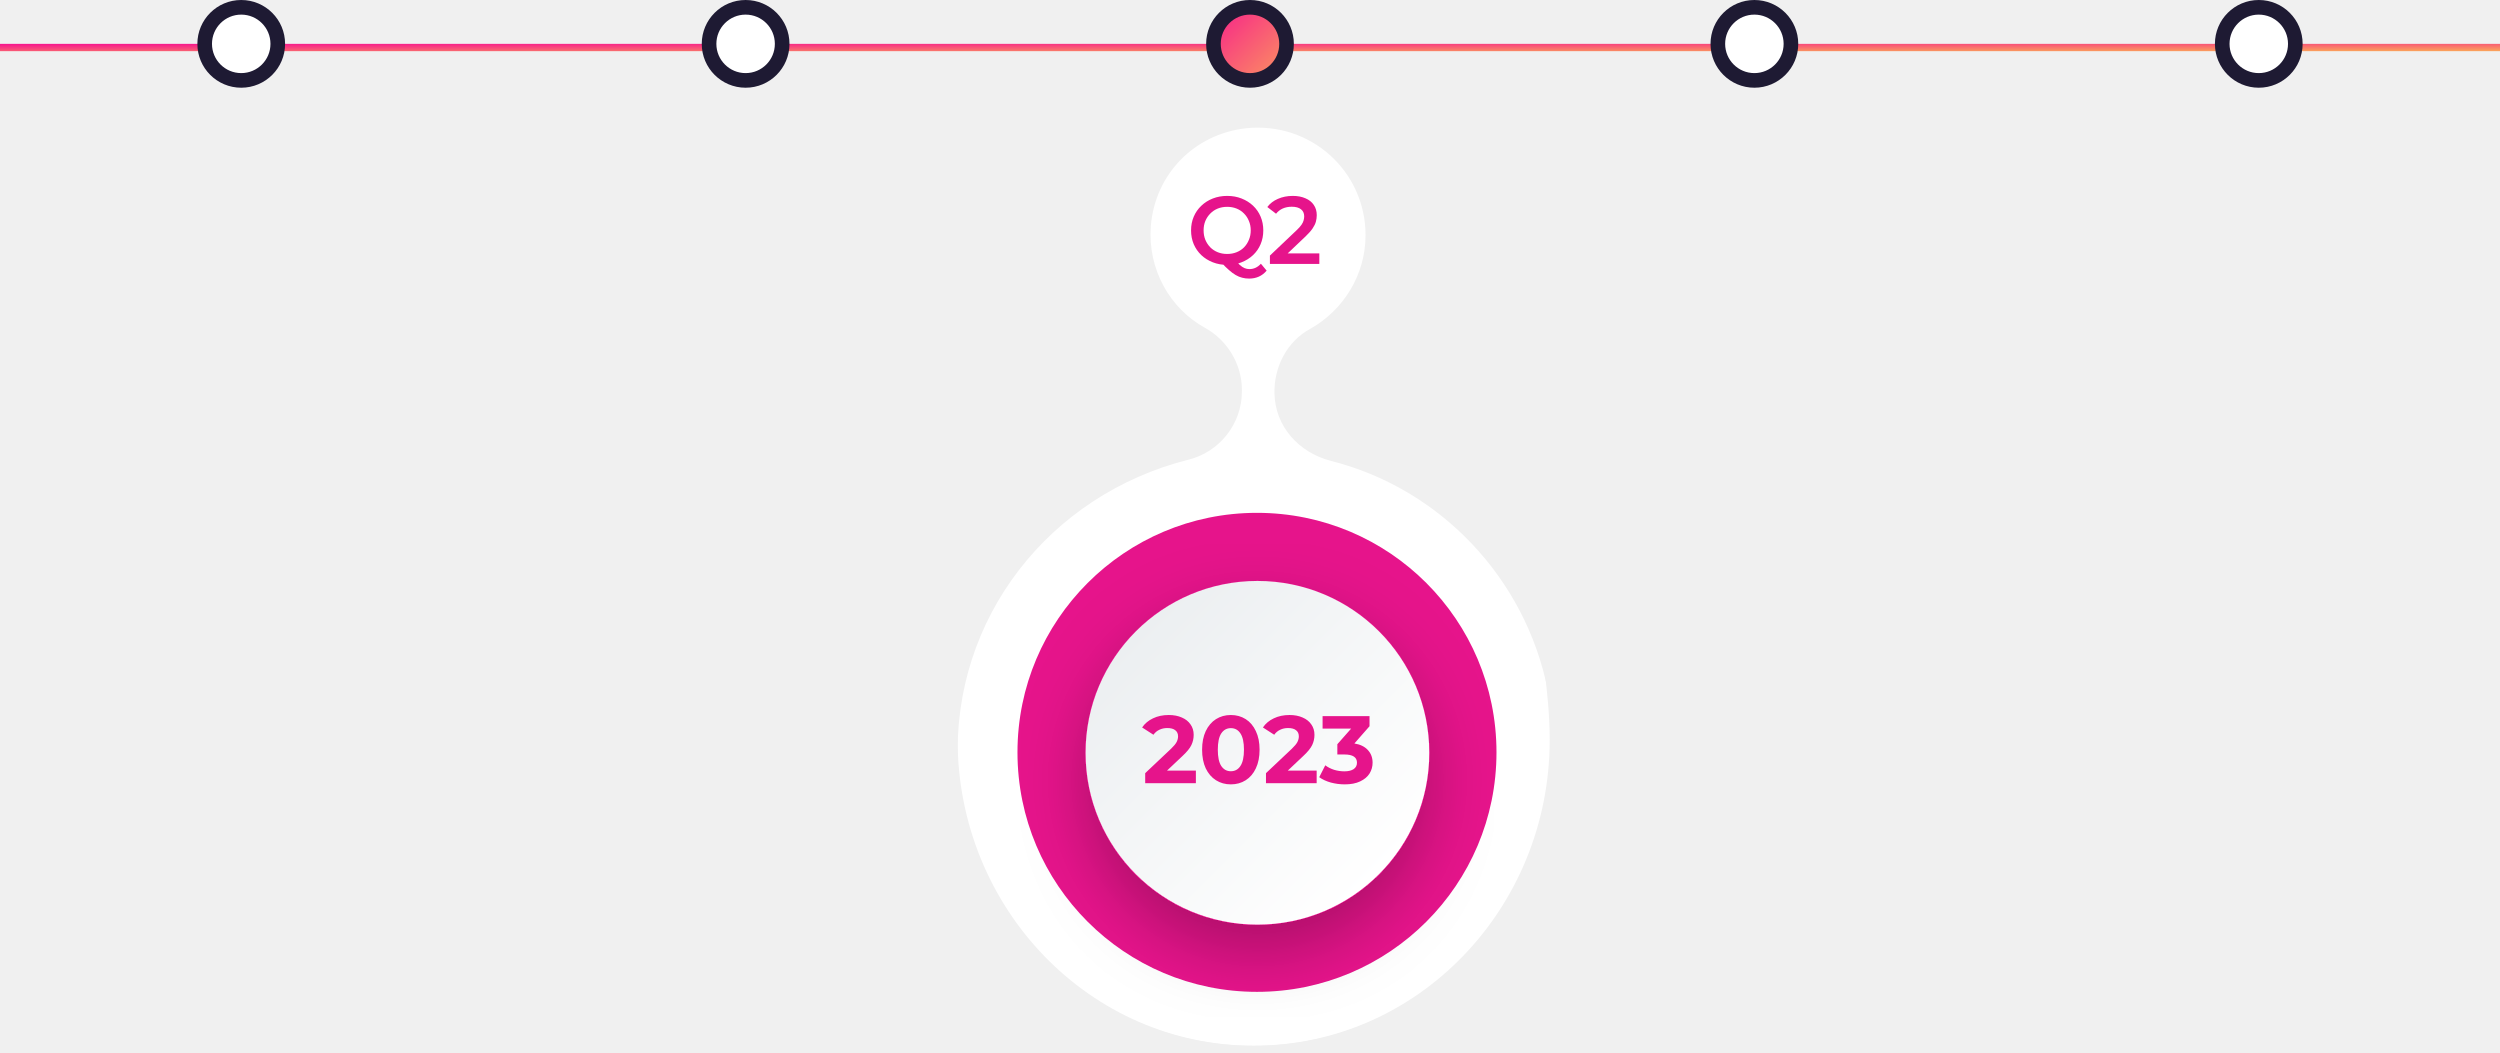
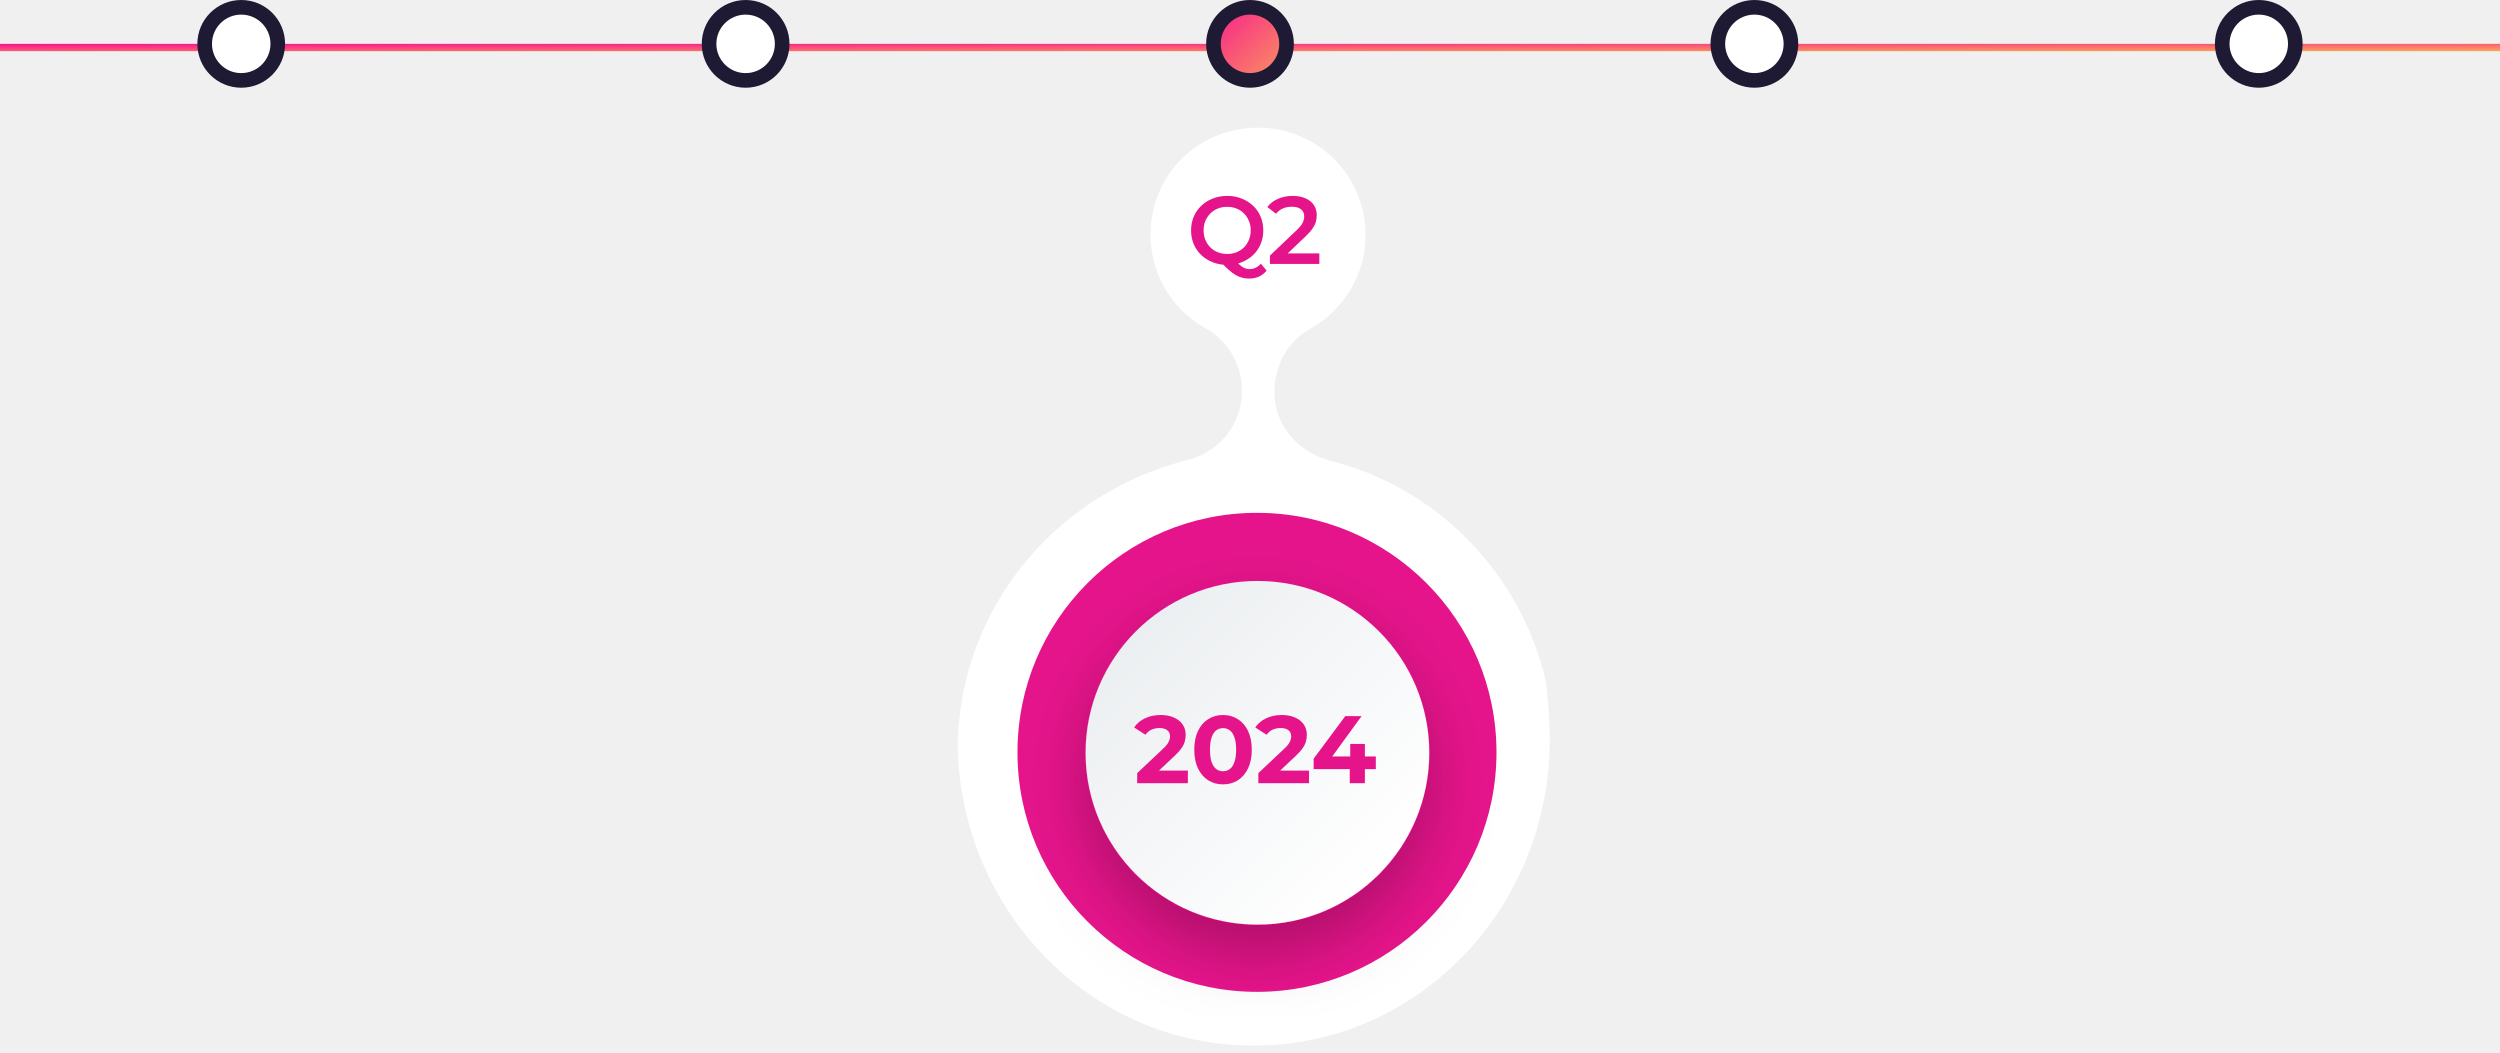
<svg xmlns="http://www.w3.org/2000/svg" width="342" height="144" viewBox="0 0 342 144" fill="none">
-   <mask id="mask0_8_429" style="mask-type:alpha" maskUnits="userSpaceOnUse" x="131" y="12" width="81" height="132">
+   <mask id="mask0_11_423" style="mask-type:alpha" maskUnits="userSpaceOnUse" x="131" y="12" width="81" height="132">
    <path d="M212 101.191C212 124.313 193.868 143.056 171.5 143.056C149.132 143.056 131 124.313 131 101.191C131 78.07 148.906 12 171.274 12C193.641 12 212 78.07 212 101.191Z" fill="#D9D9D9" />
  </mask>
-   <g mask="url(#mask0_8_429)">
+   <g mask="url(#mask0_11_423)">
    <path d="M734.481 17.771C727.395 18.571 722.024 24.057 721.452 31.143C720.995 37.086 724.081 42.458 728.881 45.086C731.967 46.801 733.91 50.115 733.91 53.544V53.772C733.91 58.23 730.938 62.115 726.595 63.144C711.395 66.801 699.623 79.03 696.537 94.345C695.852 97.659 692.88 100.06 689.566 100.06H688.766C685.337 100.06 682.48 97.659 681.794 94.345C678.137 76.516 662.479 62.687 643.736 62.001C623.392 61.201 606.249 75.373 602.477 94.459C601.792 97.774 598.82 100.06 595.506 100.06H594.706C591.277 100.06 588.42 97.659 587.734 94.345V94.459C584.648 79.145 572.991 67.03 558.019 63.258C553.676 62.23 550.476 58.572 550.361 54.115C550.247 50.458 552.076 46.915 555.276 45.201C559.733 42.686 562.819 37.886 562.819 32.4C562.819 23.714 555.39 16.857 546.476 17.771C539.39 18.571 534.018 24.057 533.447 31.143C532.989 37.086 536.075 42.458 540.875 45.086C543.961 46.801 545.904 50.115 545.904 53.544V53.772C545.904 58.23 542.933 62.115 538.59 63.144C523.389 66.801 511.617 79.03 508.532 94.345C507.846 97.659 504.874 100.06 501.56 100.06H500.76C497.331 100.06 494.474 97.659 493.788 94.345C490.131 76.516 474.473 62.687 455.73 62.001C435.386 61.201 418.243 75.373 414.471 94.459C413.786 97.774 410.814 100.06 407.5 100.06H406.7C403.271 100.06 400.414 97.659 399.728 94.345C396.642 79.03 384.871 66.801 369.784 63.144C364.641 61.887 361.327 56.744 362.698 51.258C363.384 48.629 365.098 46.344 367.499 44.972C371.842 42.458 374.813 37.658 374.813 32.286C374.813 23.6 367.384 16.743 358.47 17.657C351.384 18.457 346.012 23.943 345.441 31.029C344.984 36.972 348.069 42.343 352.87 44.972C355.955 46.686 357.898 50.001 357.898 53.429V53.658C357.898 58.115 354.927 62.001 350.584 63.03C335.383 66.687 323.611 78.916 320.526 94.231C319.84 97.545 316.868 99.945 313.554 99.945H312.754C309.325 99.945 306.468 97.545 305.782 94.231C302.125 76.402 286.467 62.573 267.724 61.887C247.381 61.087 230.237 75.259 226.466 94.345C225.78 97.659 222.808 99.945 219.494 99.945H218.58C215.265 99.945 212.408 97.659 211.722 94.345C208.636 79.03 196.979 66.801 182.007 63.03C177.664 61.887 174.464 58.344 174.35 53.887C174.235 50.229 176.064 46.686 179.264 44.972C183.721 42.458 186.807 37.658 186.807 32.172C186.807 23.486 179.378 16.628 170.464 17.543C163.378 18.343 158.006 23.829 157.435 30.915C156.978 36.858 160.064 42.229 164.864 44.858C167.95 46.572 169.892 49.886 169.892 53.315V53.544C169.892 58.001 166.807 61.887 162.464 62.916C143.606 67.716 130.234 84.516 131.034 104.402C131.948 125.203 148.863 142.118 169.664 143.032C190.007 143.947 207.265 129.775 211.151 110.688C211.837 107.374 214.694 104.974 218.122 104.974H219.037C222.351 104.974 225.208 107.26 225.894 110.574C228.98 125.889 240.637 138.118 255.609 141.889C259.952 143.032 263.152 146.575 263.267 151.033C263.381 154.69 261.552 158.233 258.352 159.947C253.895 162.461 250.809 167.262 250.809 172.747C250.809 181.433 258.238 188.291 267.153 187.377C274.239 186.576 279.61 181.091 280.182 174.005C280.639 168.062 277.553 162.69 272.753 160.061C269.667 158.347 267.724 155.033 267.724 151.604V151.375C267.724 146.918 270.696 143.032 275.039 142.004C290.239 138.346 302.011 126.117 305.097 110.803C305.782 107.488 308.754 105.088 312.068 105.088H312.868C316.297 105.088 319.154 107.488 319.84 110.803C323.497 128.632 339.155 142.461 357.898 143.147C378.242 143.947 395.385 129.775 399.157 110.688C399.842 107.374 402.814 105.088 406.128 105.088H407.043C410.357 105.088 413.214 107.374 413.9 110.688C416.986 126.003 428.643 138.232 443.615 142.004C447.958 143.147 451.158 146.69 451.273 151.147C451.387 154.804 449.558 158.347 446.358 160.061C441.901 162.576 438.815 167.376 438.815 172.862C438.815 181.548 446.244 188.405 455.158 187.491C462.244 186.691 467.616 181.205 468.187 174.119C468.645 168.176 465.559 162.804 460.759 160.176C457.673 158.461 455.73 155.147 455.73 151.718V151.49C455.73 147.032 458.701 143.147 463.044 142.118C478.245 138.461 490.017 126.232 493.102 110.917C493.788 107.603 496.76 105.203 500.074 105.203H500.874C504.303 105.203 507.16 107.603 507.846 110.917C511.503 128.746 527.161 142.575 545.904 143.261C566.248 144.061 583.391 129.775 587.163 110.803C587.848 107.488 590.82 105.203 594.134 105.203H595.049C598.363 105.203 601.22 107.488 601.906 110.803C604.992 126.117 616.649 138.346 631.621 142.118C635.964 143.261 639.164 146.804 639.278 151.261C639.393 154.918 637.564 158.461 634.364 160.176C629.907 162.69 626.821 167.49 626.821 172.976C626.821 181.662 634.25 188.519 643.164 187.605C650.25 186.805 655.622 181.319 656.193 174.233C656.65 168.29 653.565 162.919 648.764 160.29C645.679 158.576 643.736 155.261 643.736 151.833V151.604C643.736 147.147 646.707 143.261 651.05 142.232C666.251 138.575 678.023 126.346 681.108 111.031C681.794 107.717 684.766 105.317 688.08 105.317H688.88C692.309 105.317 695.166 107.717 695.852 111.031C699.509 128.86 715.167 142.689 733.91 143.375C756.996 144.289 775.968 125.775 775.968 102.917C775.968 83.945 762.939 68.058 745.453 63.715C741.11 62.687 737.91 58.915 737.796 54.572C737.682 50.915 739.51 47.372 742.71 45.658C747.168 43.143 750.253 38.343 750.253 32.857C750.825 23.714 743.282 16.857 734.481 17.771Z" fill="white" />
  </g>
  <path d="M167.89 36.236C167.174 36.236 166.514 36.119 165.912 35.883C165.309 35.647 164.784 35.319 164.339 34.9C163.893 34.472 163.548 33.974 163.303 33.406C163.059 32.829 162.937 32.2 162.937 31.518C162.937 30.837 163.059 30.212 163.303 29.644C163.548 29.068 163.893 28.57 164.339 28.15C164.784 27.722 165.309 27.39 165.912 27.154C166.514 26.918 167.17 26.8 167.877 26.8C168.594 26.8 169.249 26.918 169.843 27.154C170.446 27.39 170.97 27.718 171.416 28.137C171.861 28.557 172.207 29.055 172.451 29.631C172.696 30.208 172.818 30.837 172.818 31.518C172.818 32.2 172.696 32.829 172.451 33.406C172.207 33.982 171.861 34.48 171.416 34.9C170.97 35.319 170.446 35.647 169.843 35.883C169.249 36.119 168.598 36.236 167.89 36.236ZM170.879 38.111C170.555 38.111 170.241 38.071 169.935 37.993C169.638 37.923 169.341 37.8 169.044 37.626C168.755 37.46 168.454 37.237 168.139 36.957C167.825 36.687 167.48 36.35 167.104 35.948L168.913 35.476C169.157 35.8 169.389 36.057 169.607 36.25C169.834 36.451 170.053 36.595 170.263 36.682C170.472 36.77 170.691 36.813 170.918 36.813C171.521 36.813 172.045 36.569 172.491 36.079L173.277 37.023C172.665 37.748 171.866 38.111 170.879 38.111ZM167.877 34.742C168.34 34.742 168.769 34.664 169.162 34.507C169.555 34.349 169.896 34.127 170.184 33.838C170.472 33.541 170.695 33.196 170.852 32.803C171.018 32.41 171.101 31.982 171.101 31.518C171.101 31.047 171.018 30.619 170.852 30.234C170.695 29.841 170.472 29.5 170.184 29.212C169.896 28.915 169.555 28.688 169.162 28.53C168.769 28.373 168.34 28.294 167.877 28.294C167.414 28.294 166.986 28.373 166.593 28.53C166.2 28.688 165.859 28.915 165.571 29.212C165.282 29.5 165.055 29.841 164.889 30.234C164.732 30.619 164.653 31.047 164.653 31.518C164.653 31.982 164.732 32.41 164.889 32.803C165.055 33.196 165.282 33.541 165.571 33.838C165.859 34.127 166.2 34.349 166.593 34.507C166.986 34.664 167.414 34.742 167.877 34.742ZM173.723 36.105V34.965L177.366 31.505C177.672 31.217 177.899 30.964 178.048 30.745C178.196 30.527 178.292 30.326 178.336 30.142C178.388 29.95 178.415 29.771 178.415 29.605C178.415 29.186 178.271 28.862 177.982 28.635C177.694 28.399 177.27 28.281 176.711 28.281C176.265 28.281 175.859 28.36 175.492 28.517C175.134 28.675 174.824 28.915 174.562 29.238L173.369 28.321C173.727 27.84 174.208 27.469 174.811 27.207C175.422 26.936 176.104 26.8 176.855 26.8C177.519 26.8 178.096 26.91 178.585 27.128C179.083 27.338 179.463 27.639 179.725 28.032C179.996 28.426 180.132 28.893 180.132 29.435C180.132 29.732 180.092 30.029 180.014 30.326C179.935 30.614 179.786 30.92 179.568 31.243C179.35 31.567 179.031 31.929 178.611 32.331L175.479 35.306L175.125 34.664H180.485V36.105H173.723Z" fill="#E6148B" />
  <path d="M204.719 102.921C204.719 84.825 190.05 70.156 171.954 70.156C153.859 70.156 139.19 84.825 139.19 102.921C139.19 121.016 153.859 135.685 171.954 135.685C190.05 135.685 204.719 121.016 204.719 102.921Z" fill="#E6148B" />
-   <g filter="url(#filter0_d_8_429)">
-     <path d="M172.016 126.489C184.999 126.489 195.524 115.965 195.524 102.982C195.524 89.999 184.999 79.474 172.016 79.474C159.033 79.474 148.508 89.999 148.508 102.982C148.508 115.965 159.033 126.489 172.016 126.489Z" fill="url(#paint0_linear_8_429)" />
+   <g filter="url(#filter0_d_11_423)">
+     <path d="M172.016 126.489C184.999 126.489 195.524 115.965 195.524 102.982C195.524 89.999 184.999 79.474 172.016 79.474C159.033 79.474 148.508 89.999 148.508 102.982C148.508 115.965 159.033 126.489 172.016 126.489Z" fill="url(#paint0_linear_11_423)" />
  </g>
-   <path d="M163.596 105.415V107.145H156.663V105.768L160.202 102.427C160.578 102.068 160.831 101.762 160.962 101.509C161.093 101.247 161.159 100.989 161.159 100.736C161.159 100.369 161.032 100.089 160.779 99.897C160.534 99.696 160.171 99.596 159.691 99.596C159.289 99.596 158.926 99.674 158.603 99.832C158.28 99.98 158.009 100.207 157.79 100.513L156.244 99.517C156.602 98.984 157.096 98.569 157.725 98.272C158.354 97.966 159.075 97.813 159.887 97.813C160.569 97.813 161.163 97.927 161.67 98.154C162.185 98.373 162.583 98.687 162.862 99.098C163.151 99.5 163.295 99.976 163.295 100.526C163.295 101.024 163.19 101.492 162.98 101.928C162.771 102.365 162.364 102.863 161.761 103.423L159.651 105.415H163.596ZM168.378 107.302C167.618 107.302 166.941 107.114 166.347 106.738C165.753 106.363 165.285 105.821 164.945 105.113C164.613 104.397 164.447 103.545 164.447 102.558C164.447 101.57 164.613 100.723 164.945 100.015C165.285 99.299 165.753 98.753 166.347 98.377C166.941 98.001 167.618 97.813 168.378 97.813C169.138 97.813 169.816 98.001 170.41 98.377C171.004 98.753 171.467 99.299 171.799 100.015C172.14 100.723 172.31 101.57 172.31 102.558C172.31 103.545 172.14 104.397 171.799 105.113C171.467 105.821 171.004 106.363 170.41 106.738C169.816 107.114 169.138 107.302 168.378 107.302ZM168.378 105.506C168.938 105.506 169.374 105.266 169.689 104.786C170.012 104.305 170.174 103.562 170.174 102.558C170.174 101.553 170.012 100.81 169.689 100.33C169.374 99.849 168.938 99.609 168.378 99.609C167.828 99.609 167.391 99.849 167.068 100.33C166.753 100.81 166.596 101.553 166.596 102.558C166.596 103.562 166.753 104.305 167.068 104.786C167.391 105.266 167.828 105.506 168.378 105.506ZM180.119 105.415V107.145H173.186V105.768L176.725 102.427C177.1 102.068 177.354 101.762 177.485 101.509C177.616 101.247 177.681 100.989 177.681 100.736C177.681 100.369 177.555 100.089 177.301 99.897C177.057 99.696 176.694 99.596 176.214 99.596C175.812 99.596 175.449 99.674 175.126 99.832C174.803 99.98 174.532 100.207 174.313 100.513L172.767 99.517C173.125 98.984 173.619 98.569 174.248 98.272C174.877 97.966 175.598 97.813 176.41 97.813C177.092 97.813 177.686 97.927 178.193 98.154C178.708 98.373 179.106 98.687 179.385 99.098C179.673 99.5 179.818 99.976 179.818 100.526C179.818 101.024 179.713 101.492 179.503 101.928C179.293 102.365 178.887 102.863 178.284 103.423L176.174 105.415H180.119ZM185.281 101.706C186.084 101.837 186.7 102.138 187.129 102.61C187.557 103.073 187.771 103.65 187.771 104.34C187.771 104.873 187.631 105.367 187.351 105.821C187.072 106.266 186.644 106.625 186.067 106.896C185.499 107.166 184.8 107.302 183.97 107.302C183.324 107.302 182.686 107.219 182.057 107.053C181.436 106.878 180.908 106.633 180.471 106.319L181.297 104.694C181.646 104.956 182.048 105.161 182.502 105.31C182.965 105.45 183.437 105.519 183.918 105.519C184.451 105.519 184.87 105.419 185.176 105.218C185.482 105.008 185.634 104.716 185.634 104.34C185.634 103.589 185.062 103.213 183.918 103.213H182.948V101.811L184.835 99.674H180.93V97.971H187.351V99.347L185.281 101.706Z" fill="#E6148B" />
-   <rect y="6" width="342" height="1" fill="url(#paint1_linear_8_429)" />
-   <circle cx="171" cy="6" r="5" fill="url(#paint2_linear_8_429)" stroke="#1E1A33" stroke-width="2" />
+   <path d="M155.568 107.145V105.768L159.107 102.427C159.386 102.173 159.592 101.946 159.723 101.745C159.854 101.544 159.941 101.361 159.985 101.195C160.037 101.029 160.063 100.876 160.063 100.736C160.063 100.369 159.937 100.089 159.683 99.897C159.439 99.696 159.076 99.596 158.596 99.596C158.211 99.596 157.853 99.67 157.521 99.819C157.198 99.967 156.922 100.199 156.695 100.513L155.149 99.517C155.498 98.993 155.988 98.578 156.617 98.272C157.246 97.966 157.971 97.813 158.792 97.813C159.474 97.813 160.068 97.927 160.575 98.154C161.09 98.373 161.488 98.683 161.767 99.085C162.056 99.487 162.2 99.967 162.2 100.526C162.2 100.823 162.16 101.12 162.082 101.417C162.012 101.706 161.863 102.011 161.636 102.335C161.418 102.658 161.094 103.021 160.666 103.423L157.731 106.188L157.324 105.415H162.501V107.145H155.568ZM167.309 107.302C166.557 107.302 165.885 107.118 165.291 106.751C164.696 106.376 164.229 105.834 163.888 105.126C163.548 104.419 163.377 103.562 163.377 102.558C163.377 101.553 163.548 100.697 163.888 99.989C164.229 99.281 164.696 98.744 165.291 98.377C165.885 98.001 166.557 97.813 167.309 97.813C168.069 97.813 168.742 98.001 169.327 98.377C169.921 98.744 170.389 99.281 170.729 99.989C171.07 100.697 171.241 101.553 171.241 102.558C171.241 103.562 171.07 104.419 170.729 105.126C170.389 105.834 169.921 106.376 169.327 106.751C168.742 107.118 168.069 107.302 167.309 107.302ZM167.309 105.506C167.667 105.506 167.977 105.406 168.239 105.205C168.51 105.004 168.72 104.685 168.868 104.248C169.026 103.811 169.104 103.248 169.104 102.558C169.104 101.867 169.026 101.304 168.868 100.867C168.72 100.43 168.51 100.111 168.239 99.91C167.977 99.709 167.667 99.609 167.309 99.609C166.959 99.609 166.649 99.709 166.378 99.91C166.116 100.111 165.907 100.43 165.749 100.867C165.601 101.304 165.526 101.867 165.526 102.558C165.526 103.248 165.601 103.811 165.749 104.248C165.907 104.685 166.116 105.004 166.378 105.205C166.649 105.406 166.959 105.506 167.309 105.506ZM172.142 107.145V105.768L175.681 102.427C175.96 102.173 176.166 101.946 176.297 101.745C176.428 101.544 176.515 101.361 176.559 101.195C176.611 101.029 176.637 100.876 176.637 100.736C176.637 100.369 176.511 100.089 176.257 99.897C176.013 99.696 175.65 99.596 175.17 99.596C174.785 99.596 174.427 99.67 174.095 99.819C173.772 99.967 173.496 100.199 173.269 100.513L171.723 99.517C172.072 98.993 172.562 98.578 173.191 98.272C173.82 97.966 174.545 97.813 175.366 97.813C176.048 97.813 176.642 97.927 177.149 98.154C177.664 98.373 178.062 98.683 178.341 99.085C178.63 99.487 178.774 99.967 178.774 100.526C178.774 100.823 178.734 101.12 178.656 101.417C178.586 101.706 178.437 102.011 178.21 102.335C177.992 102.658 177.668 103.021 177.24 103.423L174.305 106.188L173.898 105.415H179.075V107.145H172.142ZM179.706 105.218V103.789L184.03 97.971H186.258L182.025 103.789L180.99 103.488H188.211V105.218H179.706ZM184.646 107.145V105.218L184.712 103.488V101.771H186.717V107.145H184.646Z" fill="#E6148B" />
+   <rect y="6" width="342" height="1" fill="url(#paint1_linear_11_423)" />
+   <circle cx="171" cy="6" r="5" fill="url(#paint2_linear_11_423)" stroke="#1E1A33" stroke-width="2" />
  <circle cx="102" cy="6" r="5" fill="white" stroke="#1E1A33" stroke-width="2" />
  <circle cx="240" cy="6" r="5" fill="white" stroke="#1E1A33" stroke-width="2" />
  <circle cx="309" cy="6" r="5" fill="white" stroke="#1E1A33" stroke-width="2" />
  <circle cx="33" cy="6" r="5" fill="white" stroke="#1E1A33" stroke-width="2" />
  <defs>
-     <filter id="filter0_d_8_429" x="139.725" y="74.455" width="64.581" height="64.581" filterUnits="userSpaceOnUse" color-interpolation-filters="sRGB">
+     <filter id="filter0_d_11_423" x="139.725" y="74.455" width="64.581" height="64.581" filterUnits="userSpaceOnUse" color-interpolation-filters="sRGB">
      <feFlood flood-opacity="0" result="BackgroundImageFix" />
      <feColorMatrix in="SourceAlpha" type="matrix" values="0 0 0 0 0 0 0 0 0 0 0 0 0 0 0 0 0 0 127 0" result="hardAlpha" />
      <feOffset dy="3.764" />
      <feGaussianBlur stdDeviation="4.391" />
      <feComposite in2="hardAlpha" operator="out" />
      <feColorMatrix type="matrix" values="0 0 0 0 0 0 0 0 0 0 0 0 0 0 0 0 0 0 0.25 0" />
-       <feBlend mode="normal" in2="BackgroundImageFix" result="effect1_dropShadow_8_429" />
-       <feBlend mode="normal" in="SourceGraphic" in2="effect1_dropShadow_8_429" result="shape" />
+       <feBlend mode="normal" in2="BackgroundImageFix" result="effect1_dropShadow_11_423" />
+       <feBlend mode="normal" in="SourceGraphic" in2="effect1_dropShadow_11_423" result="shape" />
    </filter>
-     <linearGradient id="paint0_linear_8_429" x1="155.449" y1="86.401" x2="188.631" y2="119.583" gradientUnits="userSpaceOnUse">
+     <linearGradient id="paint0_linear_11_423" x1="155.449" y1="86.401" x2="188.631" y2="119.583" gradientUnits="userSpaceOnUse">
      <stop stop-color="#ECEFF1" />
      <stop offset="1" stop-color="white" />
    </linearGradient>
-     <linearGradient id="paint1_linear_8_429" x1="0" y1="6" x2="0.006" y2="8" gradientUnits="userSpaceOnUse">
+     <linearGradient id="paint1_linear_11_423" x1="0" y1="6" x2="0.006" y2="8" gradientUnits="userSpaceOnUse">
      <stop stop-color="#F7138F" />
      <stop offset="1" stop-color="#FBA45A" />
    </linearGradient>
-     <linearGradient id="paint2_linear_8_429" x1="165" y1="0" x2="177" y2="12.26" gradientUnits="userSpaceOnUse">
+     <linearGradient id="paint2_linear_11_423" x1="165" y1="0" x2="177" y2="12.26" gradientUnits="userSpaceOnUse">
      <stop stop-color="#F7138F" />
      <stop offset="1" stop-color="#FBA45A" />
    </linearGradient>
  </defs>
</svg>
